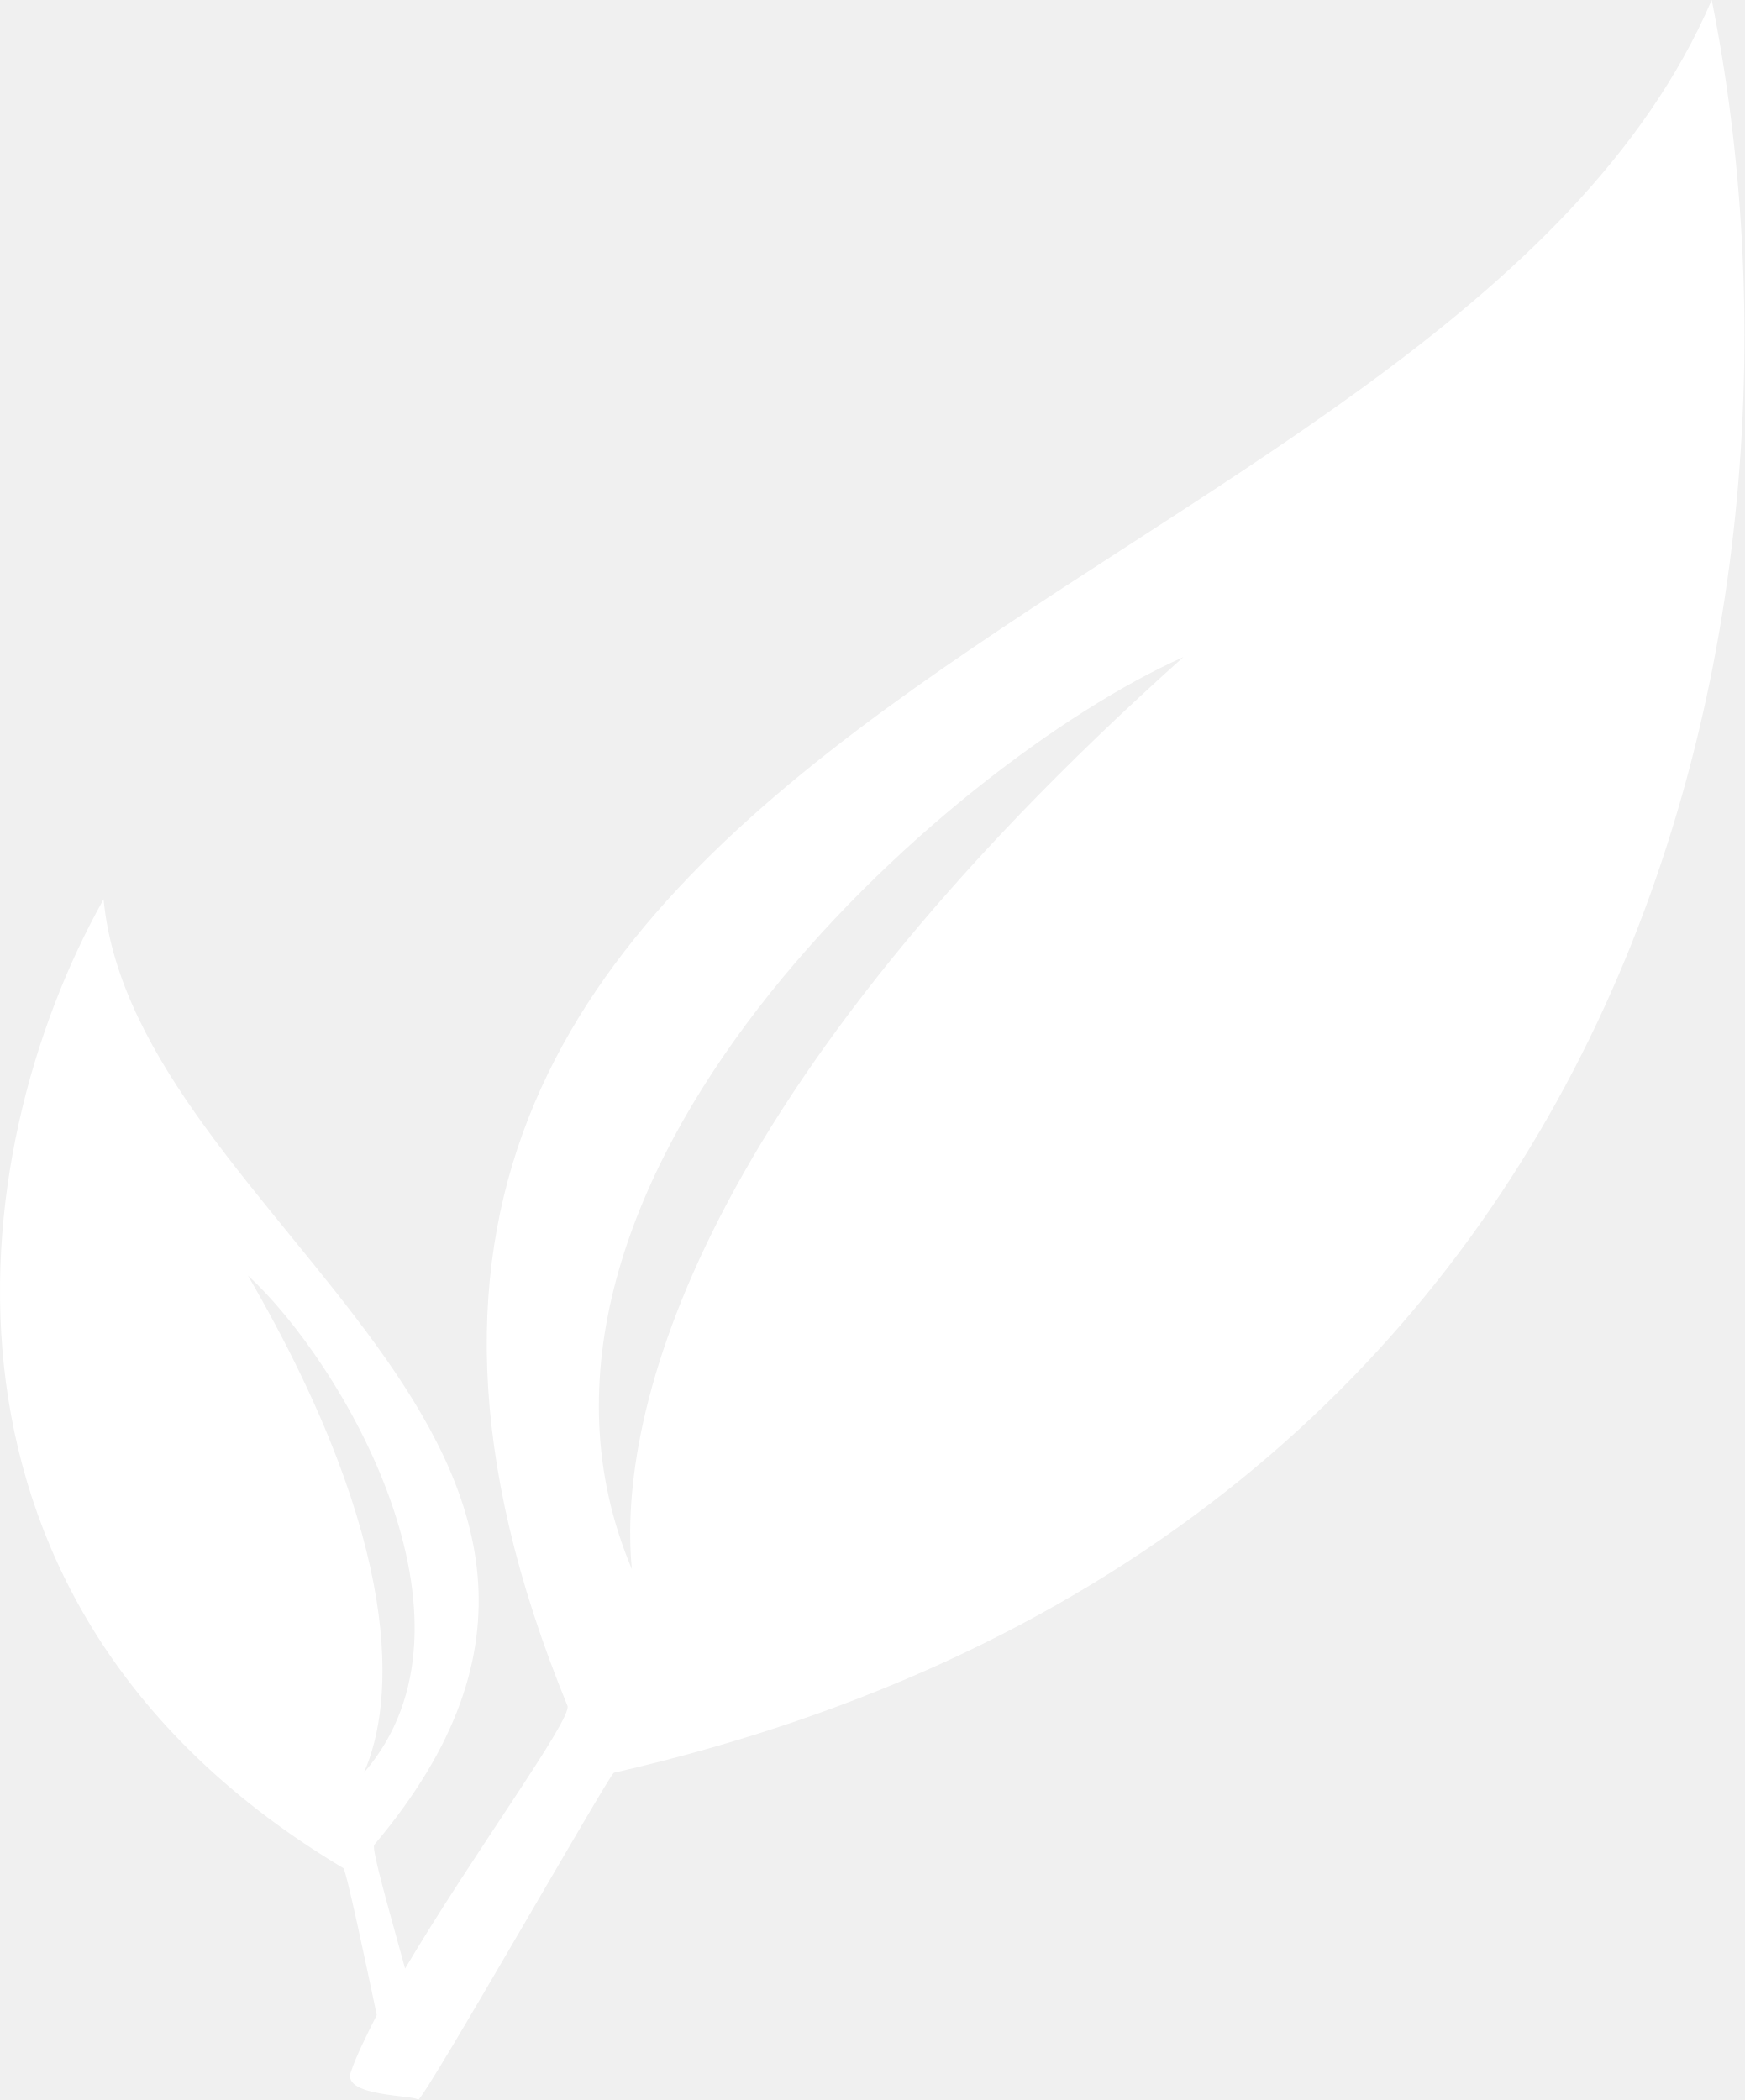
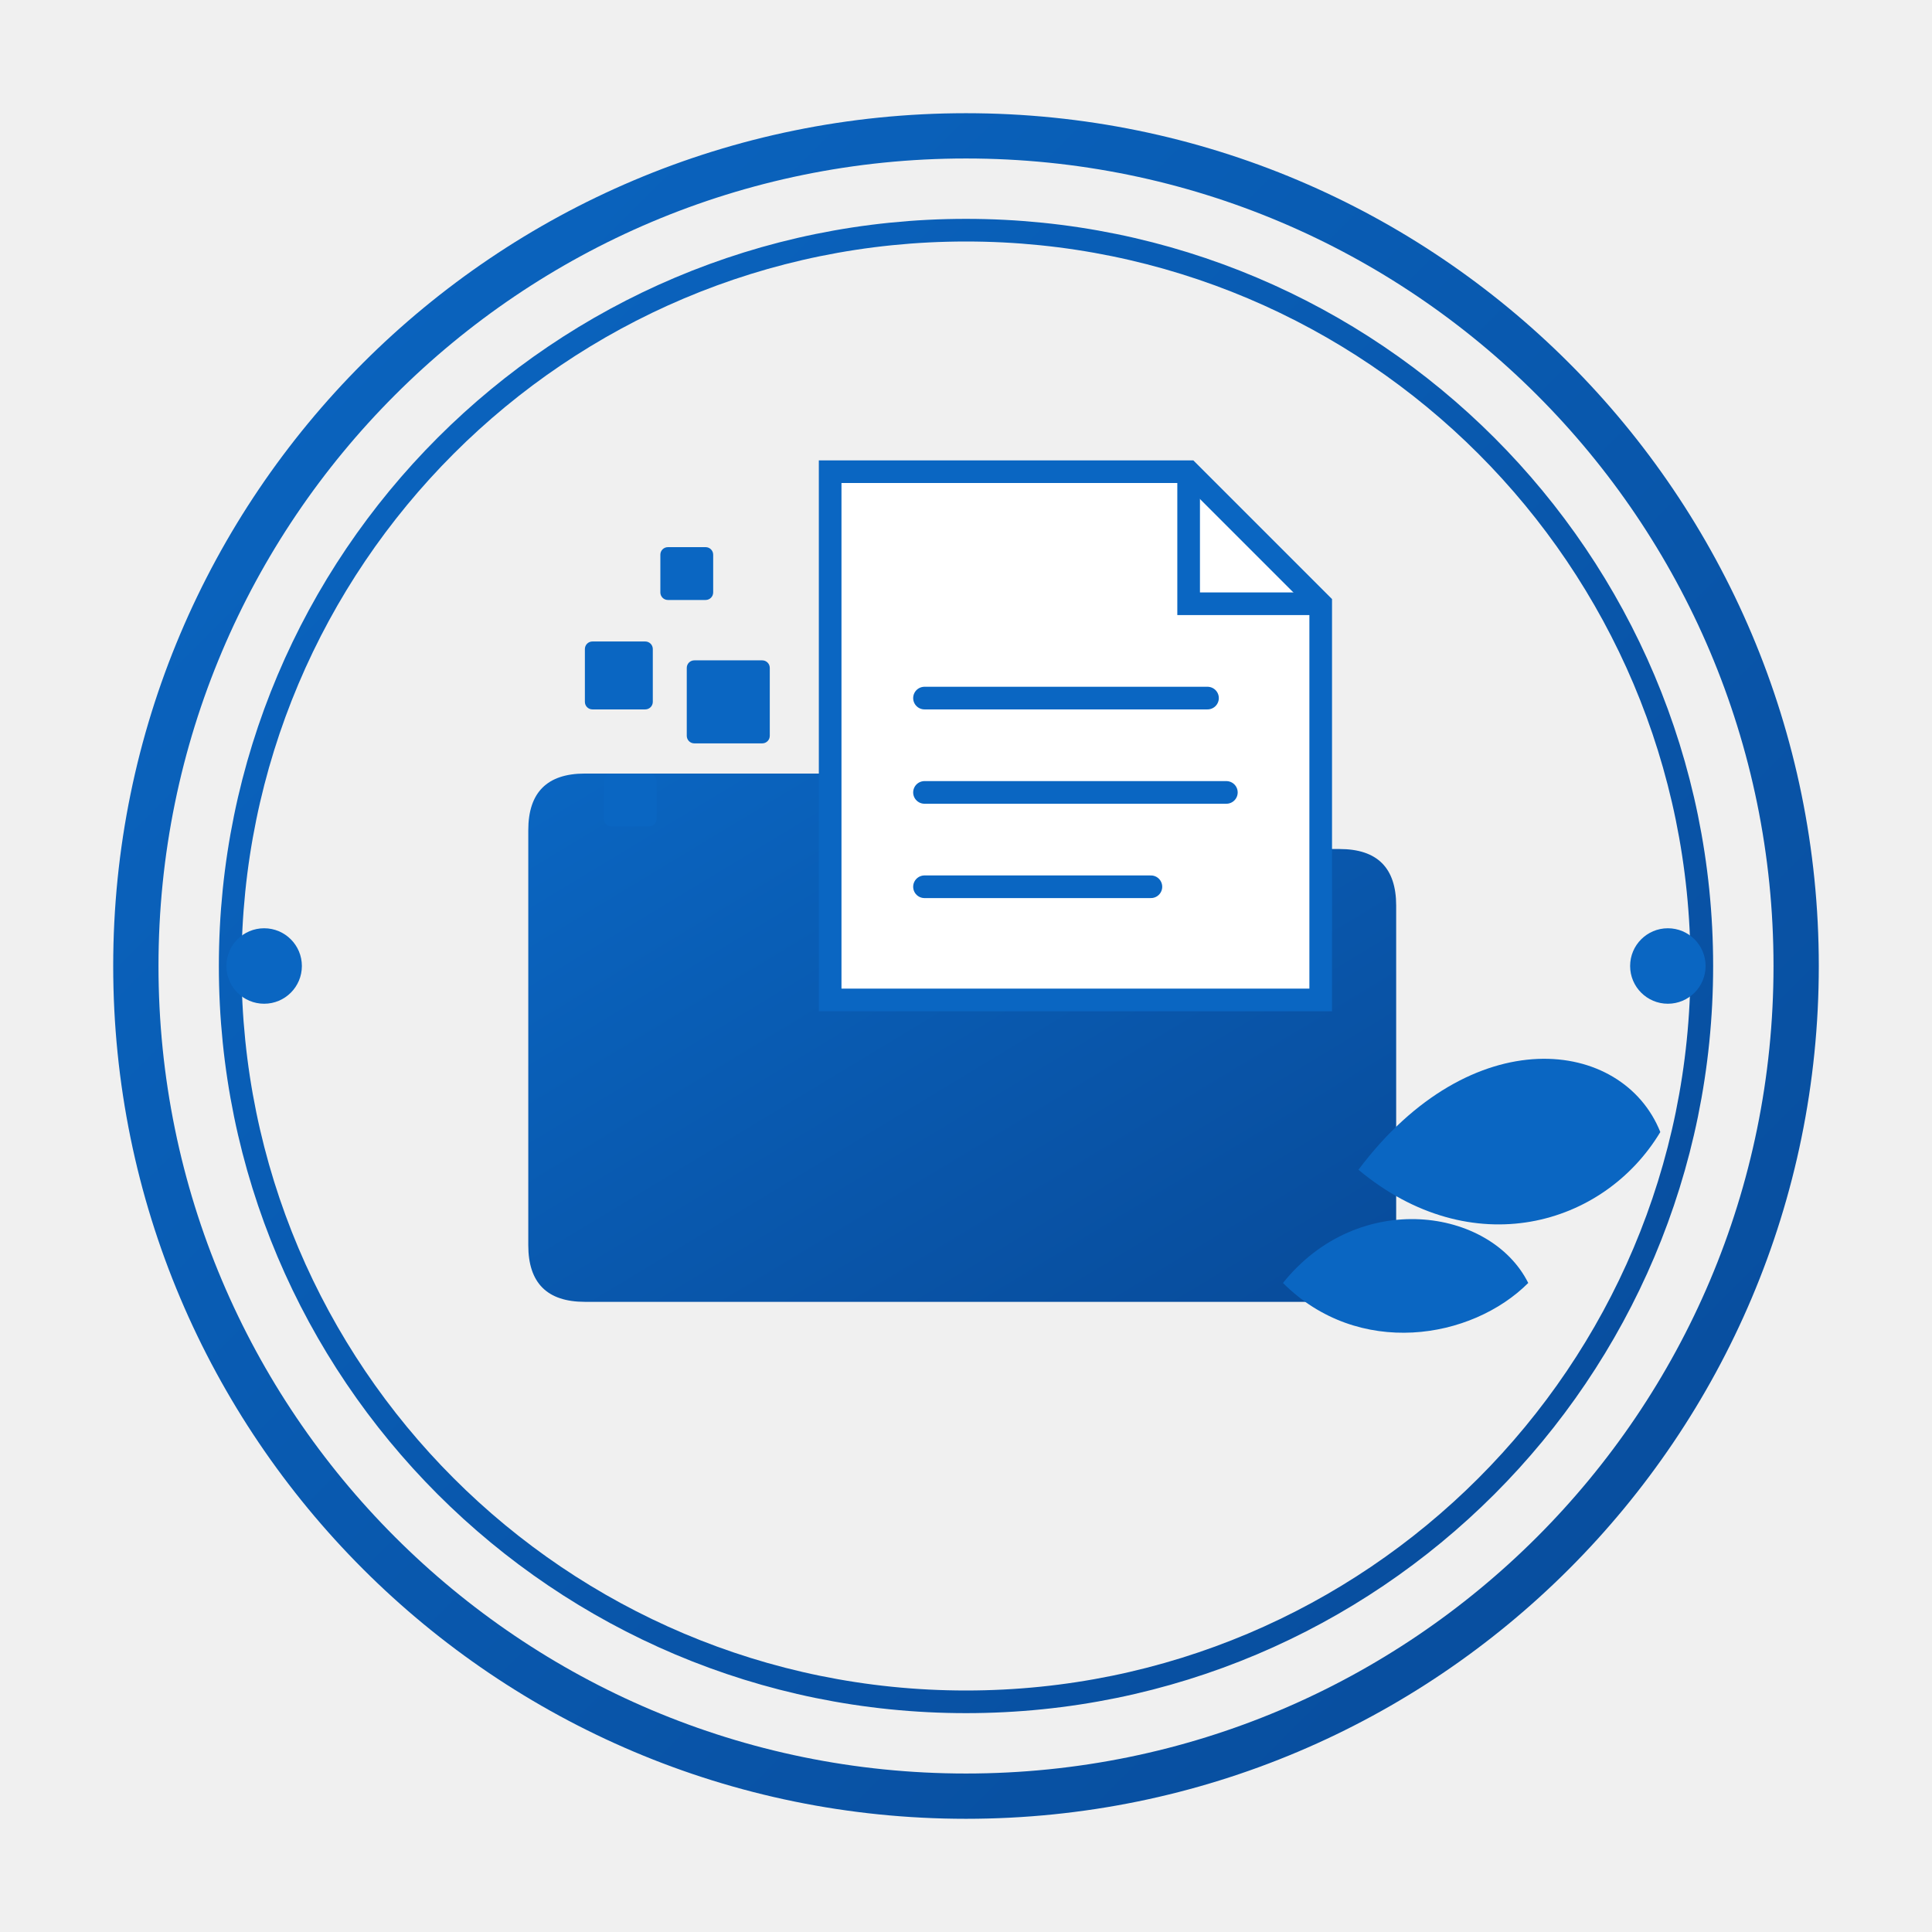
- <svg xmlns="http://www.w3.org/2000/svg" width="264.567" height="318.552" viewBox="0 0 70 84.284">
-   <path style="fill:#fff;stroke-width:1.1" d="M752.438 82.365C638.02 348.605 87.938 381.61 263.964 810.674c2.2 5.5-40.706 63.81-69.31 112.217-6.602-24.204-14.304-50.607-13.204-52.807C324.473 700.658 79.136 604.944 65.934 466.322 4.324 576.34-17.678 768.868 168.25 879.984c1.1 0 9.902 41.808 14.303 62.711-4.4 8.802-8.802 17.602-11.002 24.203-4.4 11.002 28.603 9.902 28.603 12.102 3.3-1.1 81.413-138.62 83.614-139.72 442.267-101.216 520.377-499.476 468.67-756.915ZM526.904 362.906c-206.831 184.828-242.036 322.35-235.435 389.46-69.31-163.926 134.22-344.353 235.435-389.46ZM127.543 626.947c39.606 36.306 105.616 147.422 49.508 212.332 13.202-29.704 17.602-96.814-49.508-212.332z" transform="matrix(.094 0 0 .094 -2.042 -7.742)" fill="#fff" />
+ <svg xmlns="http://www.w3.org/2000/svg" viewBox="0 0 512 512">
+   <defs>
+     <linearGradient id="blue" x1="0%" y1="0%" x2="100%" y2="100%">
+       <stop offset="0%" stop-color="#0A66C2" />
+       <stop offset="100%" stop-color="#084B9A" />
+     </linearGradient>
+   </defs>
+   <circle cx="256" cy="256" r="220" fill="none" stroke="url(#blue)" stroke-width="12" />
+   <circle cx="256" cy="256" r="195" fill="none" stroke="url(#blue)" stroke-width="6" />
+   <circle cx="70" cy="256" r="10" fill="#0A66C2" />
+   <circle cx="442" cy="256" r="10" fill="#0A66C2" />
+   <path d="M145 205 H225 L245 225 H355 Q370 225 370 240 V330 Q370 345 355 345 H155 Q140 345 140 330 V220 Q140 205 155 205 Z" fill="url(#blue)" />
+   <path d="M220 125 H315 L350 160 V265 H220 Z" fill="white" stroke="#0A66C2" stroke-width="6" />
+   <path d="M315 125 V160 H350" fill="none" stroke="#0A66C2" stroke-width="6" />
+   <line x1="245" y1="185" x2="320" y2="185" stroke="#0A66C2" stroke-width="6" stroke-linecap="round" />
+   <line x1="245" y1="210" x2="325" y2="210" stroke="#0A66C2" stroke-width="6" stroke-linecap="round" />
+   <line x1="245" y1="235" x2="305" y2="235" stroke="#0A66C2" stroke-width="6" stroke-linecap="round" />
+   <rect x="175" y="145" width="14" height="14" rx="2" fill="#0A66C2" />
+   <rect x="155" y="170" width="18" height="18" rx="2" fill="#0A66C2" />
+   <rect x="182" y="175" width="22" height="22" rx="2" fill="#0A66C2" />
+   <rect x="160" y="205" width="14" height="14" rx="2" fill="#0A66C2" />
+   <path d="M360 310 C390 270 430 275 440 300 C425 325 390 335 360 310 Z" fill="#0A66C2" />
+   <path d="M340 340 C360 315 395 320 405 340 C390 355 360 360 340 340 Z" fill="#0A66C2" />
</svg>
